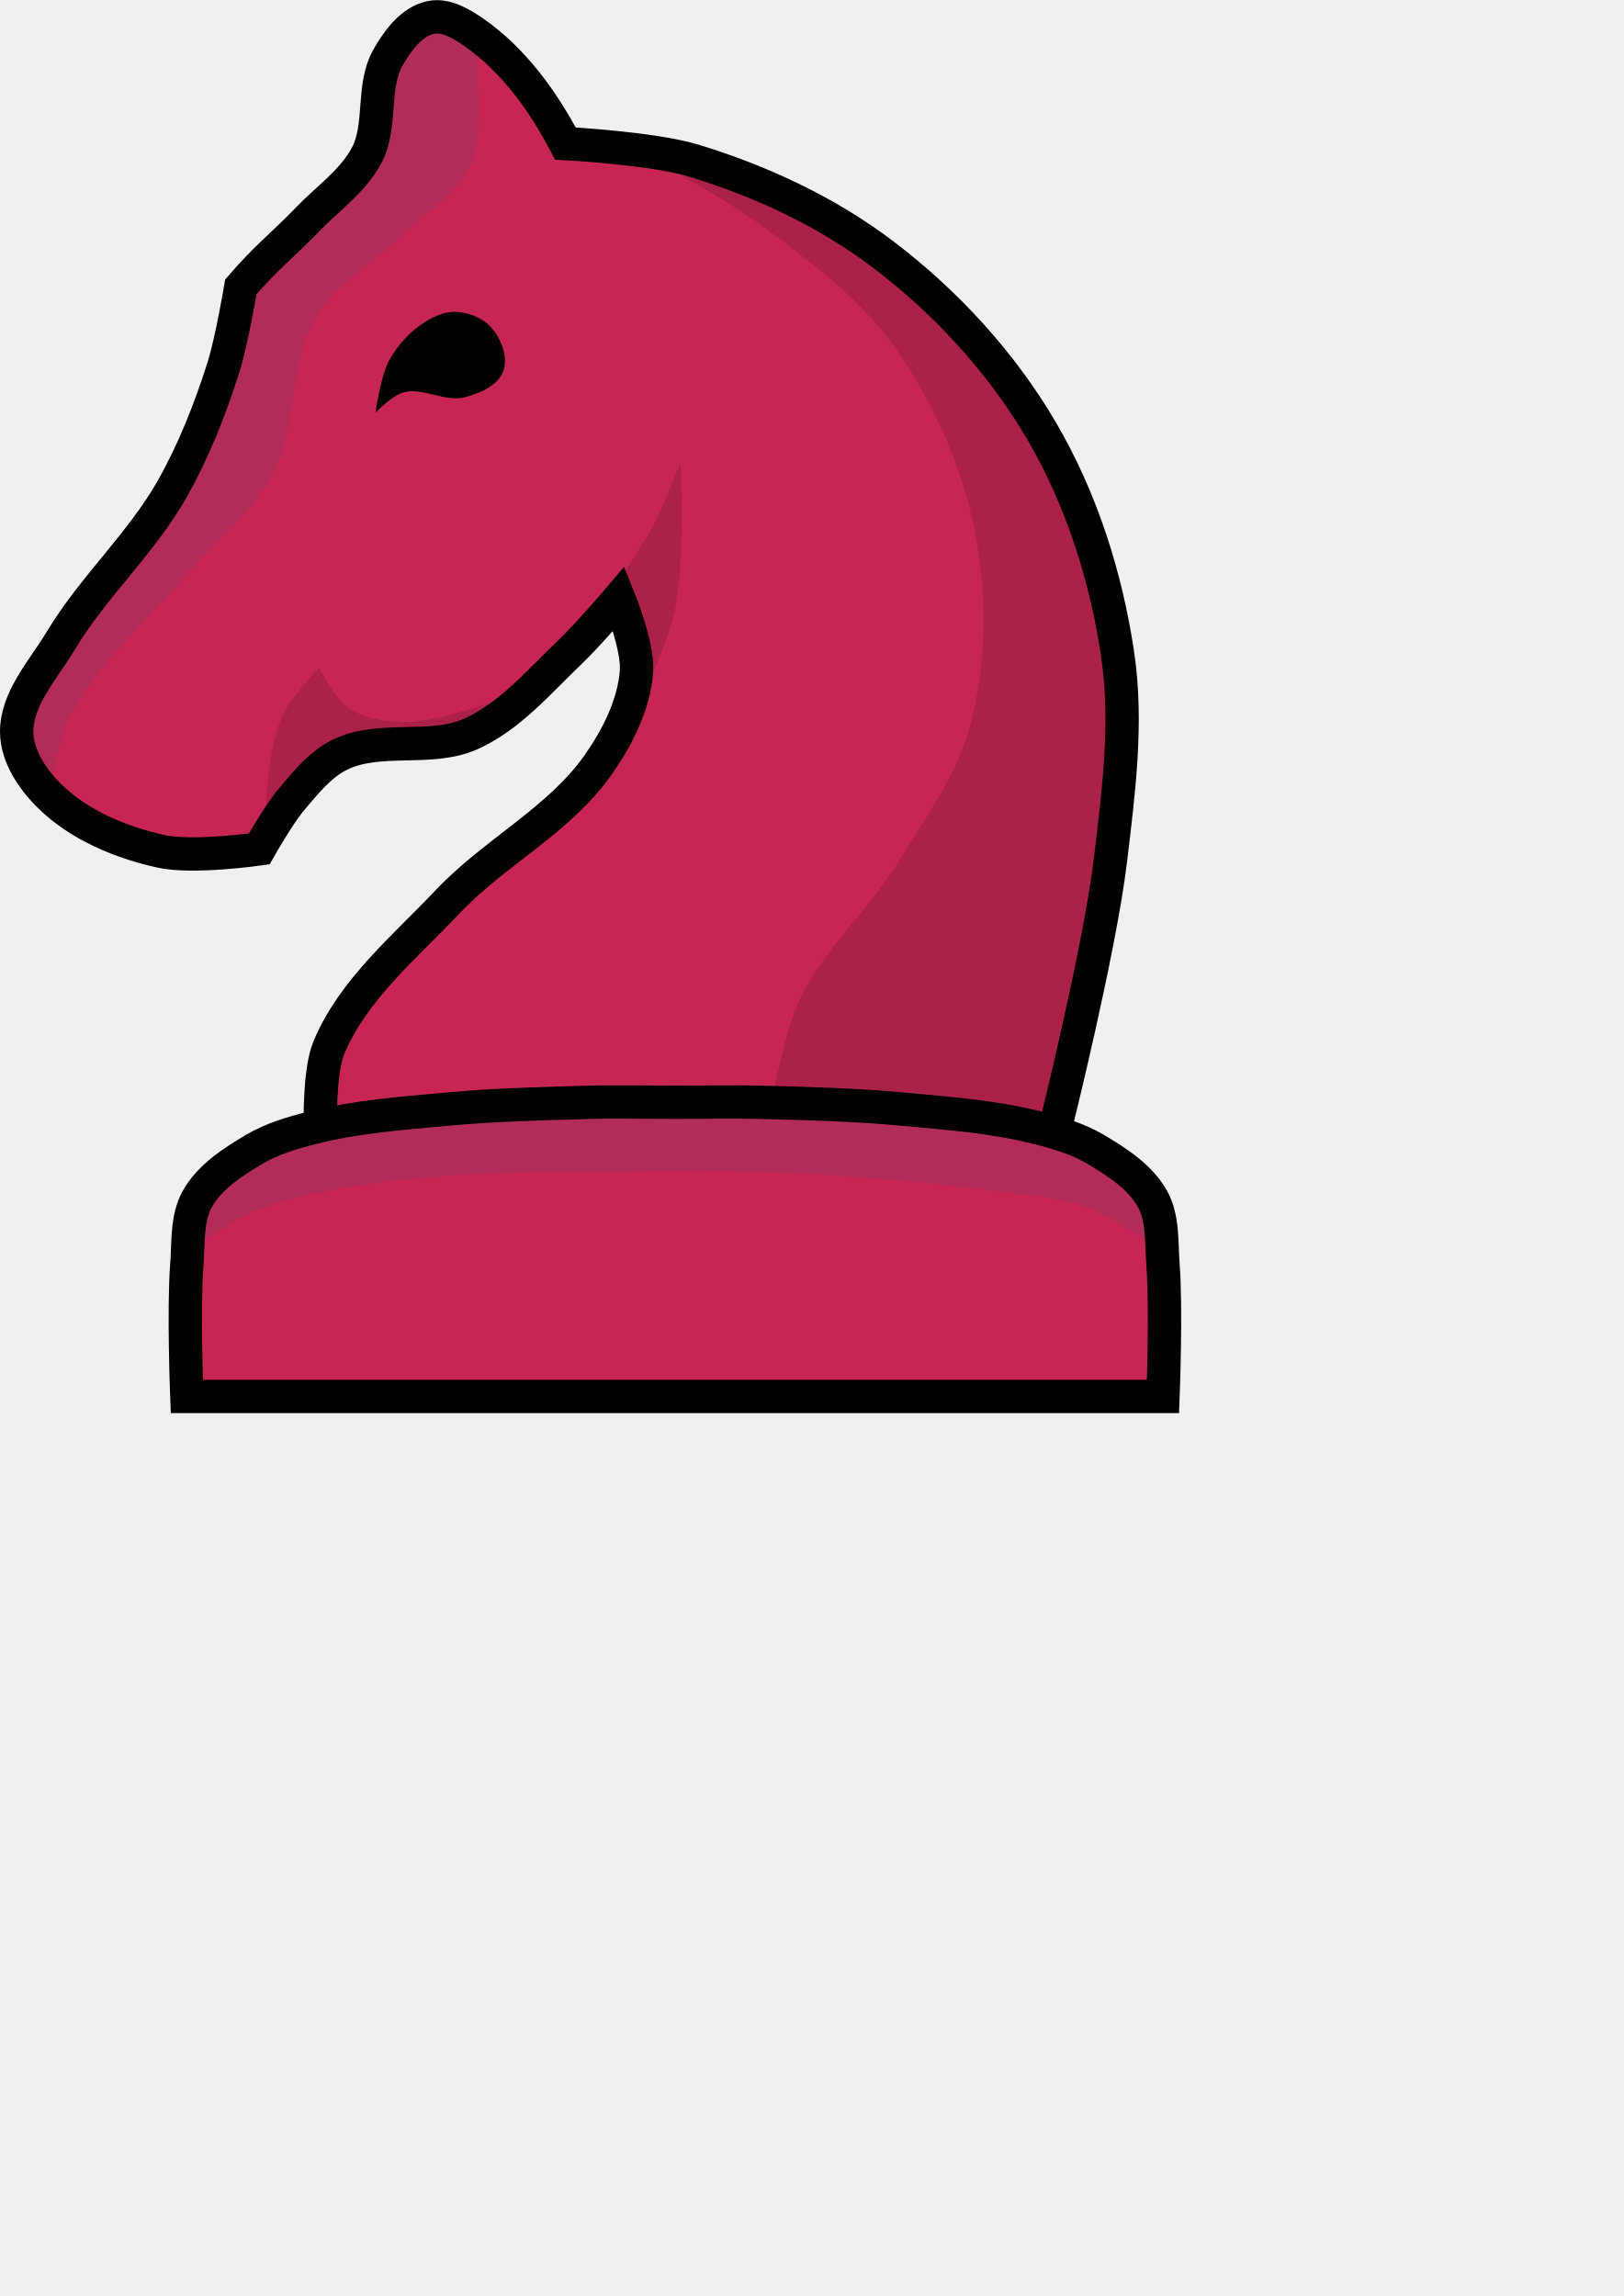
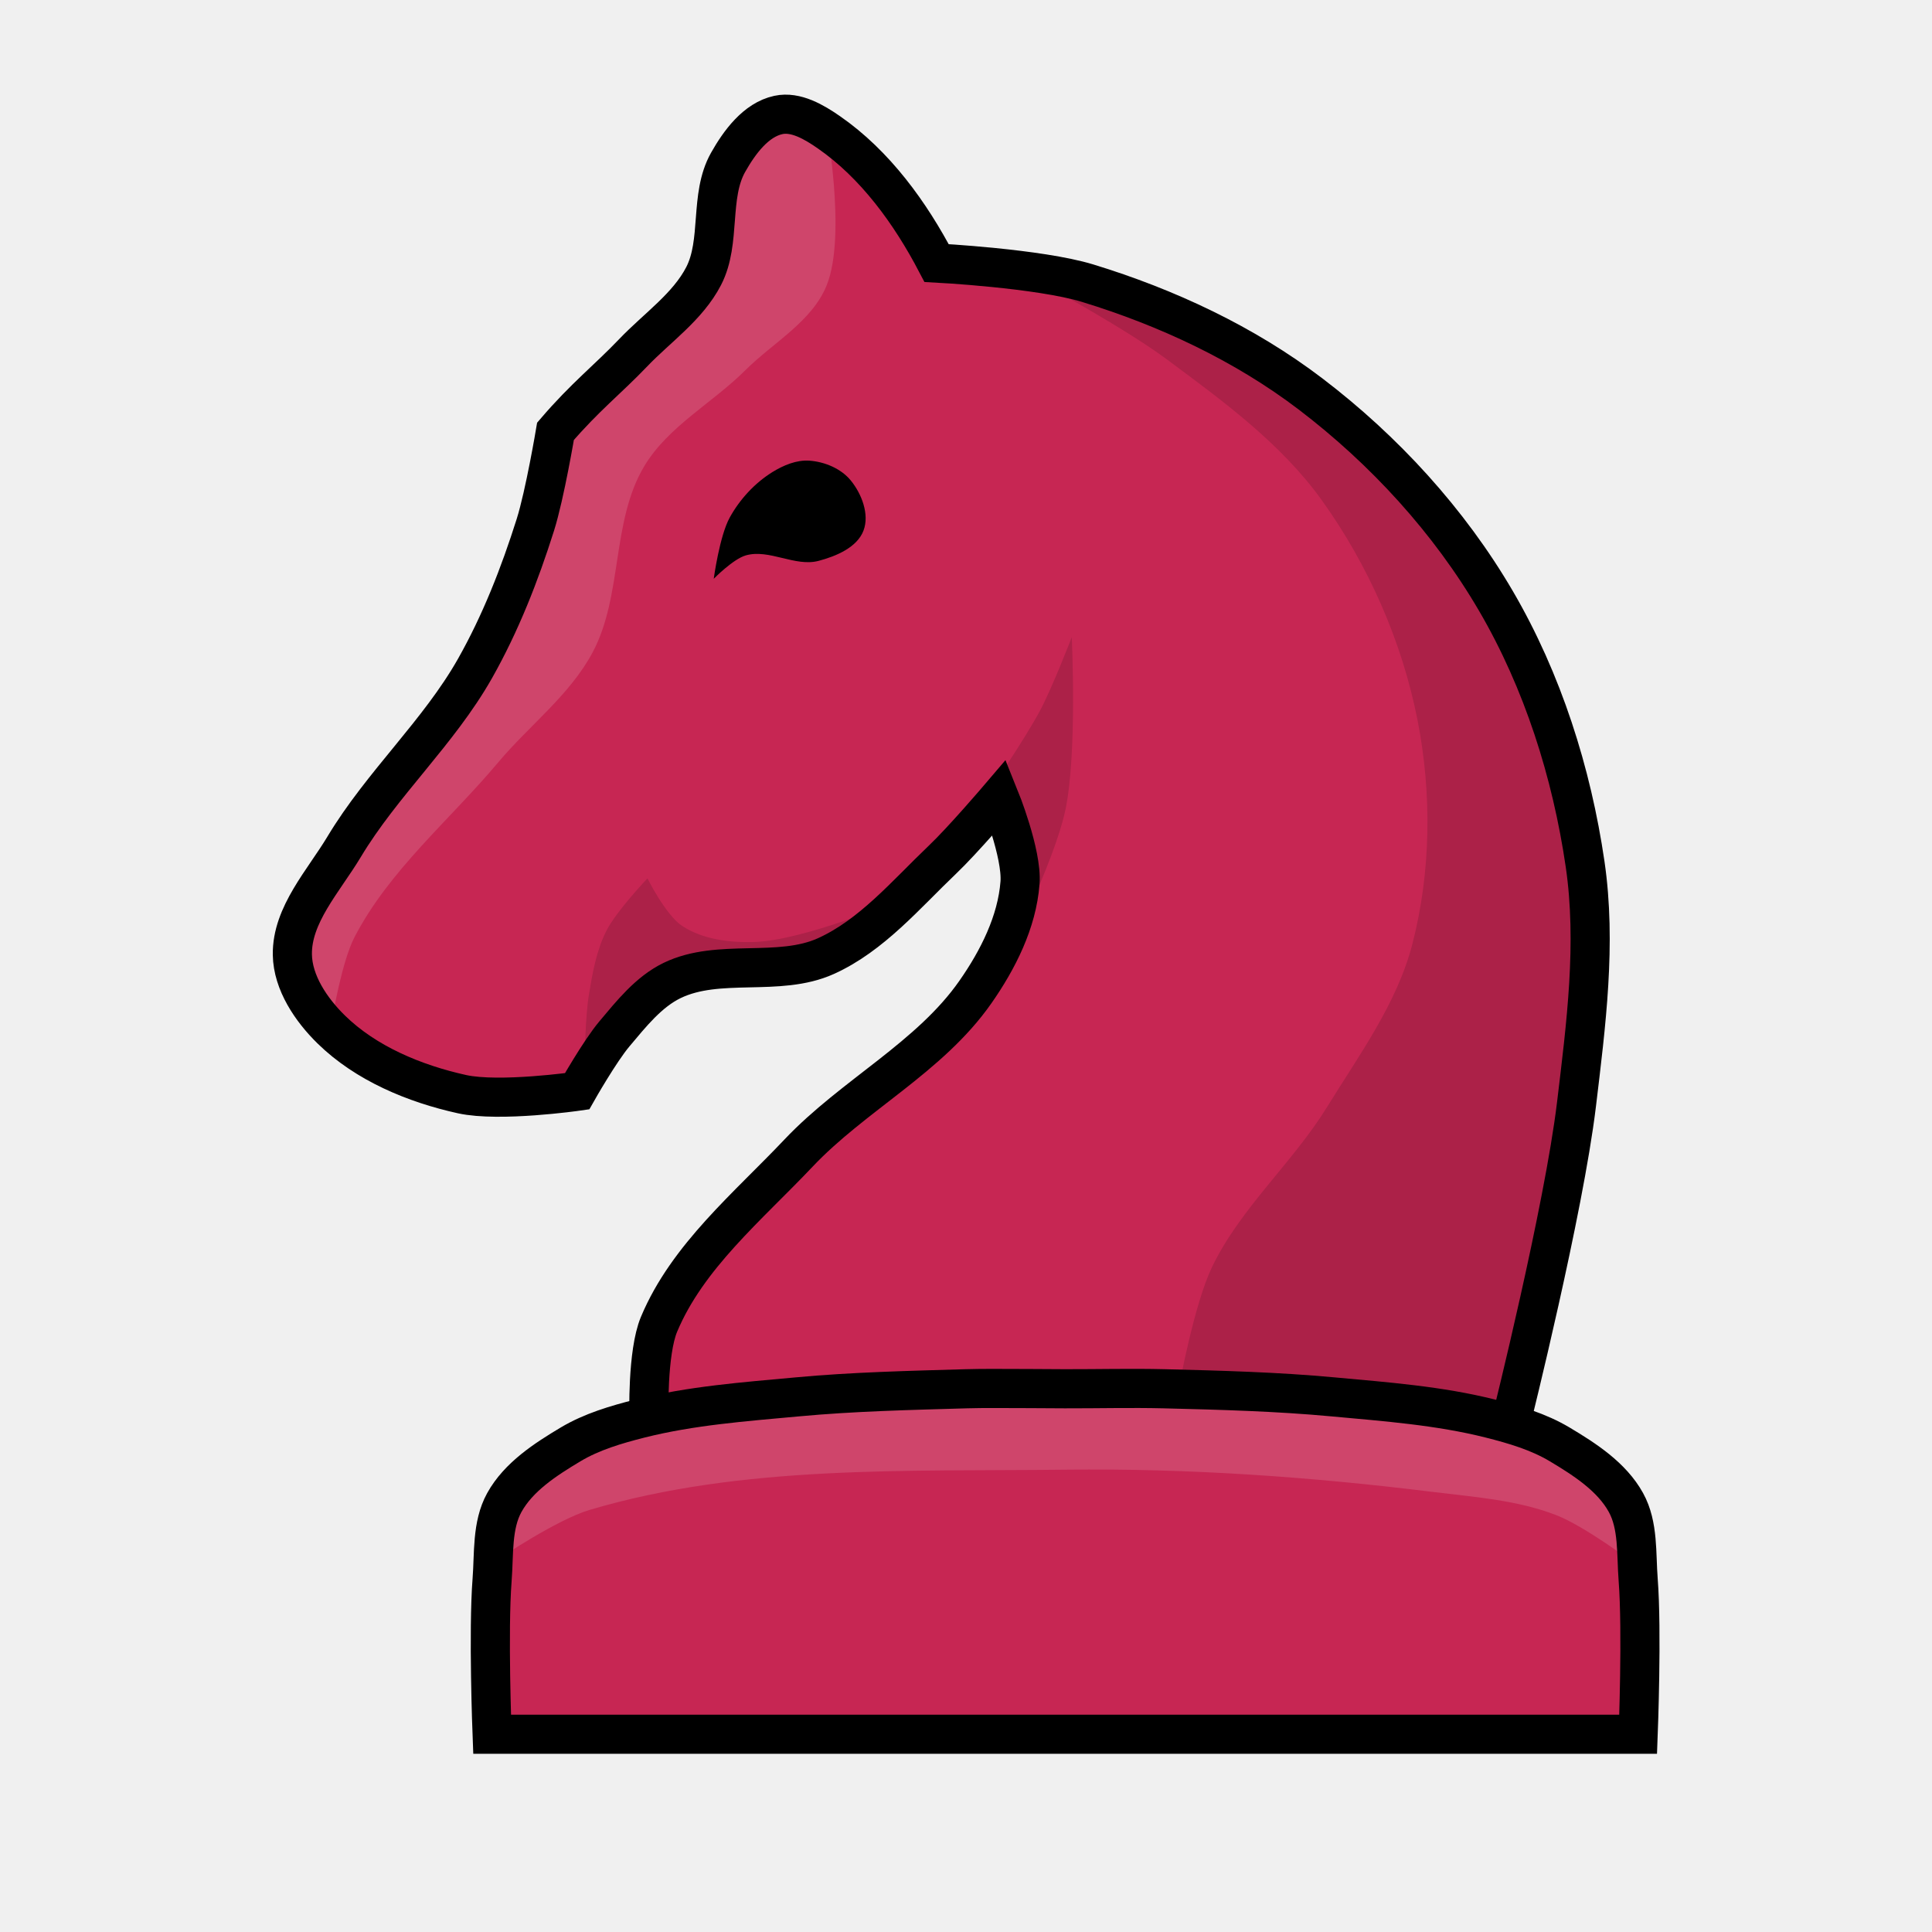
- <svg xmlns="http://www.w3.org/2000/svg" width="210mm" height="297mm" version="1.1" viewBox="0 0 210 297" xmlnsSvg="http://www.w3.org/2000/svg">
-   <g transform="matrix(8.6221 0 0 8.6221 -280 -280.58)">
+ <svg xmlns="http://www.w3.org/2000/svg" width="45" height="45" version="1.1" xml:space="preserve">
+   <g transform="matrix(1.823 0 0 1.823 -52.848 -57.124)">
    <path d="m39.018 32.793c-0.028 5.2e-4 -0.056 4e-3 -0.083 0.01-0.288 0.062-0.499 0.35-0.643 0.606-0.243 0.431-0.085 1.012-0.312 1.452-0.204 0.395-0.596 0.66-0.902 0.982-0.324 0.34-0.614 0.563-0.991 1.002 0 0-0.135 0.806-0.257 1.194-0.199 0.634-0.445 1.26-0.772 1.838-0.464 0.82-1.187 1.471-1.672 2.278-0.262 0.437-0.669 0.868-0.661 1.378 0.006 0.359 0.24 0.704 0.496 0.956 0.444 0.435 1.065 0.693 1.672 0.827 0.479 0.106 1.47-0.037 1.47-0.037s0.289-0.511 0.477-0.735c0.215-0.255 0.435-0.534 0.735-0.68 0.597-0.29 1.362-0.039 1.966-0.312 0.587-0.265 1.022-0.788 1.488-1.231 0.261-0.248 0.729-0.796 0.729-0.796s0.291 0.717 0.263 1.09c-0.038 0.501-0.282 0.985-0.569 1.397-0.583 0.835-1.56 1.318-2.26 2.058-0.646 0.683-1.419 1.319-1.782 2.186-0.152 0.364-0.128 1.176-0.128 1.176h0.002c-0.04 9e-3 -0.079 0.018-0.119 0.028-0.304 0.077-0.613 0.168-0.883 0.329-0.323 0.193-0.666 0.415-0.848 0.744-0.161 0.292-0.13 0.655-0.156 0.987-0.051 0.656 0 1.973 0 1.973h14.643s0.051-1.317 0-1.973c-0.026-0.332 0.005-0.695-0.156-0.987-0.181-0.329-0.525-0.551-0.848-0.744-0.27-0.161-0.578-0.252-0.883-0.329-0.002-4.3e-4 -0.004-6.1e-4 -0.005-1e-3l0.276 5.2e-4s0.664-2.658 0.827-4.015c0.122-1.016 0.258-2.056 0.11-3.069-0.171-1.171-0.542-2.34-1.139-3.362-0.597-1.022-1.428-1.929-2.37-2.646-0.843-0.642-1.834-1.105-2.848-1.415-0.62-0.19-1.929-0.257-1.929-0.257-0.335-0.64-0.785-1.261-1.378-1.672-0.163-0.113-0.364-0.234-0.56-0.23z" fill="#c72653" stroke="#000" stroke-width="1e-8" />
-     <path d="m35.381 51.239s0.727-0.489 1.141-0.612c1.952-0.579 4.05-0.49 6.085-0.514 1.563-0.019 3.129 0.091 4.68 0.283 0.534 0.066 1.085 0.103 1.587 0.298 0.362 0.14 0.992 0.612 0.992 0.612l-0.198-0.794-1.009-0.81-2.497-0.48-4.415-0.05-3.952 0.198s-1.424 0.241-1.918 0.711c-0.304 0.289-0.496 1.158-0.496 1.158z" fill="#354e8f" fill-opacity=".143" stroke-width="0" />
+     <path d="m35.381 51.239s0.727-0.489 1.141-0.612c1.952-0.579 4.05-0.49 6.085-0.514 1.563-0.019 3.129 0.091 4.68 0.283 0.534 0.066 1.085 0.103 1.587 0.298 0.362 0.14 0.992 0.612 0.992 0.612l-0.198-0.794-1.009-0.81-2.497-0.48-4.415-0.05-3.952 0.198s-1.424 0.241-1.918 0.711c-0.304 0.289-0.496 1.158-0.496 1.158z" fill="#fff" fill-opacity=".143" stroke-width="0" />
    <g stroke-width="0">
      <path d="m38.11 38.729s0.247-0.252 0.409-0.298c0.299-0.085 0.629 0.15 0.93 0.07 0.223-0.059 0.491-0.171 0.573-0.386 0.079-0.207-0.023-0.472-0.164-0.643-0.123-0.15-0.332-0.237-0.526-0.251-0.165-0.012-0.333 0.059-0.474 0.146-0.225 0.14-0.416 0.347-0.544 0.579-0.131 0.236-0.205 0.783-0.205 0.783z" />
      <g fill-opacity=".14">
        <path d="m36.461 44.862s0.007-0.549 0.053-0.819c0.046-0.277 0.096-0.562 0.222-0.813 0.128-0.254 0.526-0.672 0.526-0.672s0.234 0.471 0.444 0.608c0.262 0.172 0.605 0.214 0.918 0.205 0.641-0.02 1.847-0.532 1.847-0.532l-0.725 0.631-1.883 0.368z" />
        <path d="m41.63 41.442s0.464-0.678 0.655-1.041c0.156-0.297 0.398-0.924 0.398-0.924s0.072 1.489-0.082 2.21c-0.146 0.681-0.783 1.935-0.783 1.935l0.094-1.479z" />
        <path d="m44.059 49.028s0.19-1.03 0.413-1.497c0.363-0.759 1.03-1.334 1.472-2.05 0.411-0.667 0.895-1.325 1.091-2.084 0.239-0.924 0.25-1.925 0.066-2.861-0.197-1.003-0.628-1.981-1.224-2.811-0.521-0.726-1.267-1.27-1.984-1.802-0.593-0.441-1.902-1.141-1.902-1.141l3.125 1.009 1.654 1.472 1.125 1.406 0.909 1.852 0.43 2.084 0.083 1.091-0.248 2.084-0.281 1.786-0.463 1.968-1.637-0.314z" />
      </g>
    </g>
    <path d="m41.684 49.075c-0.116 3.7e-4 -0.233 2.2e-4 -0.349 4e-3 -0.722 0.021-1.444 0.037-2.163 0.104-0.673 0.062-1.353 0.112-2.008 0.277-0.304 0.077-0.613 0.168-0.883 0.329-0.323 0.193-0.666 0.415-0.848 0.744-0.161 0.292-0.13 0.655-0.156 0.987-0.051 0.656 0 1.973 0 1.973h14.643s0.051-1.317 0-1.973c-0.026-0.332 0.005-0.695-0.156-0.987-0.181-0.329-0.525-0.551-0.848-0.744-0.27-0.161-0.578-0.252-0.883-0.329-0.655-0.165-1.335-0.215-2.008-0.277-0.719-0.067-1.442-0.086-2.164-0.104-0.421-0.01-0.843 8.3e-4 -1.264 0-0.305-6e-4 -0.61-5e-3 -0.915-4e-3z" fill="none" stroke="#000" stroke-width=".5" />
-     <path d="m33.238 44.334s0.118-0.711 0.281-1.025c0.443-0.855 1.216-1.495 1.835-2.232 0.397-0.473 0.916-0.861 1.207-1.406 0.388-0.727 0.237-1.675 0.661-2.381 0.305-0.508 0.87-0.805 1.29-1.224 0.356-0.355 0.857-0.624 1.042-1.091 0.258-0.651-0.017-2.1-0.017-2.1l-0.612-0.132-0.678 0.628-0.116 1.224-0.728 1.058-1.389 1.224-0.562 2.232-1.554 2.348-1.24 1.885 0.149 0.711z" fill="#354e8f" fill-opacity=".143" stroke-width="0" />
+     <path d="m33.238 44.334s0.118-0.711 0.281-1.025c0.443-0.855 1.216-1.495 1.835-2.232 0.397-0.473 0.916-0.861 1.207-1.406 0.388-0.727 0.237-1.675 0.661-2.381 0.305-0.508 0.87-0.805 1.29-1.224 0.356-0.355 0.857-0.624 1.042-1.091 0.258-0.651-0.017-2.1-0.017-2.1l-0.612-0.132-0.678 0.628-0.116 1.224-0.728 1.058-1.389 1.224-0.562 2.232-1.554 2.348-1.24 1.885 0.149 0.711z" fill="#fff" fill-opacity=".143" stroke-width="0" />
    <path d="m37.281 49.431s-0.024-0.812 0.129-1.176c0.363-0.867 1.136-1.504 1.782-2.187 0.7-0.74 1.677-1.223 2.26-2.058 0.288-0.412 0.532-0.895 0.57-1.396 0.028-0.373-0.263-1.091-0.263-1.091s-0.468 0.549-0.729 0.797c-0.466 0.444-0.902 0.966-1.488 1.231-0.605 0.273-1.369 0.022-1.966 0.312-0.3 0.146-0.52 0.425-0.735 0.68-0.188 0.223-0.478 0.735-0.478 0.735s-0.991 0.142-1.47 0.037c-0.607-0.134-1.228-0.392-1.672-0.827-0.256-0.251-0.49-0.597-0.496-0.955-8e-3 -0.509 0.399-0.941 0.661-1.378 0.485-0.808 1.208-1.459 1.672-2.278 0.327-0.578 0.572-1.204 0.772-1.837 0.122-0.388 0.257-1.194 0.257-1.194 0.376-0.439 0.666-0.662 0.991-1.002 0.307-0.322 0.698-0.587 0.902-0.982 0.227-0.44 0.069-1.02 0.312-1.452 0.145-0.257 0.355-0.544 0.643-0.606 0.222-0.048 0.457 0.091 0.643 0.22 0.594 0.411 1.043 1.032 1.378 1.672 0 0 1.309 0.068 1.929 0.257 1.014 0.31 2.005 0.773 2.848 1.415 0.942 0.717 1.773 1.623 2.37 2.646 0.597 1.022 0.968 2.192 1.139 3.362 0.148 1.013 0.012 2.052-0.11 3.068-0.163 1.357-0.827 4.015-0.827 4.015" fill="none" stroke="#000" stroke-width=".5" />
  </g>
</svg>
